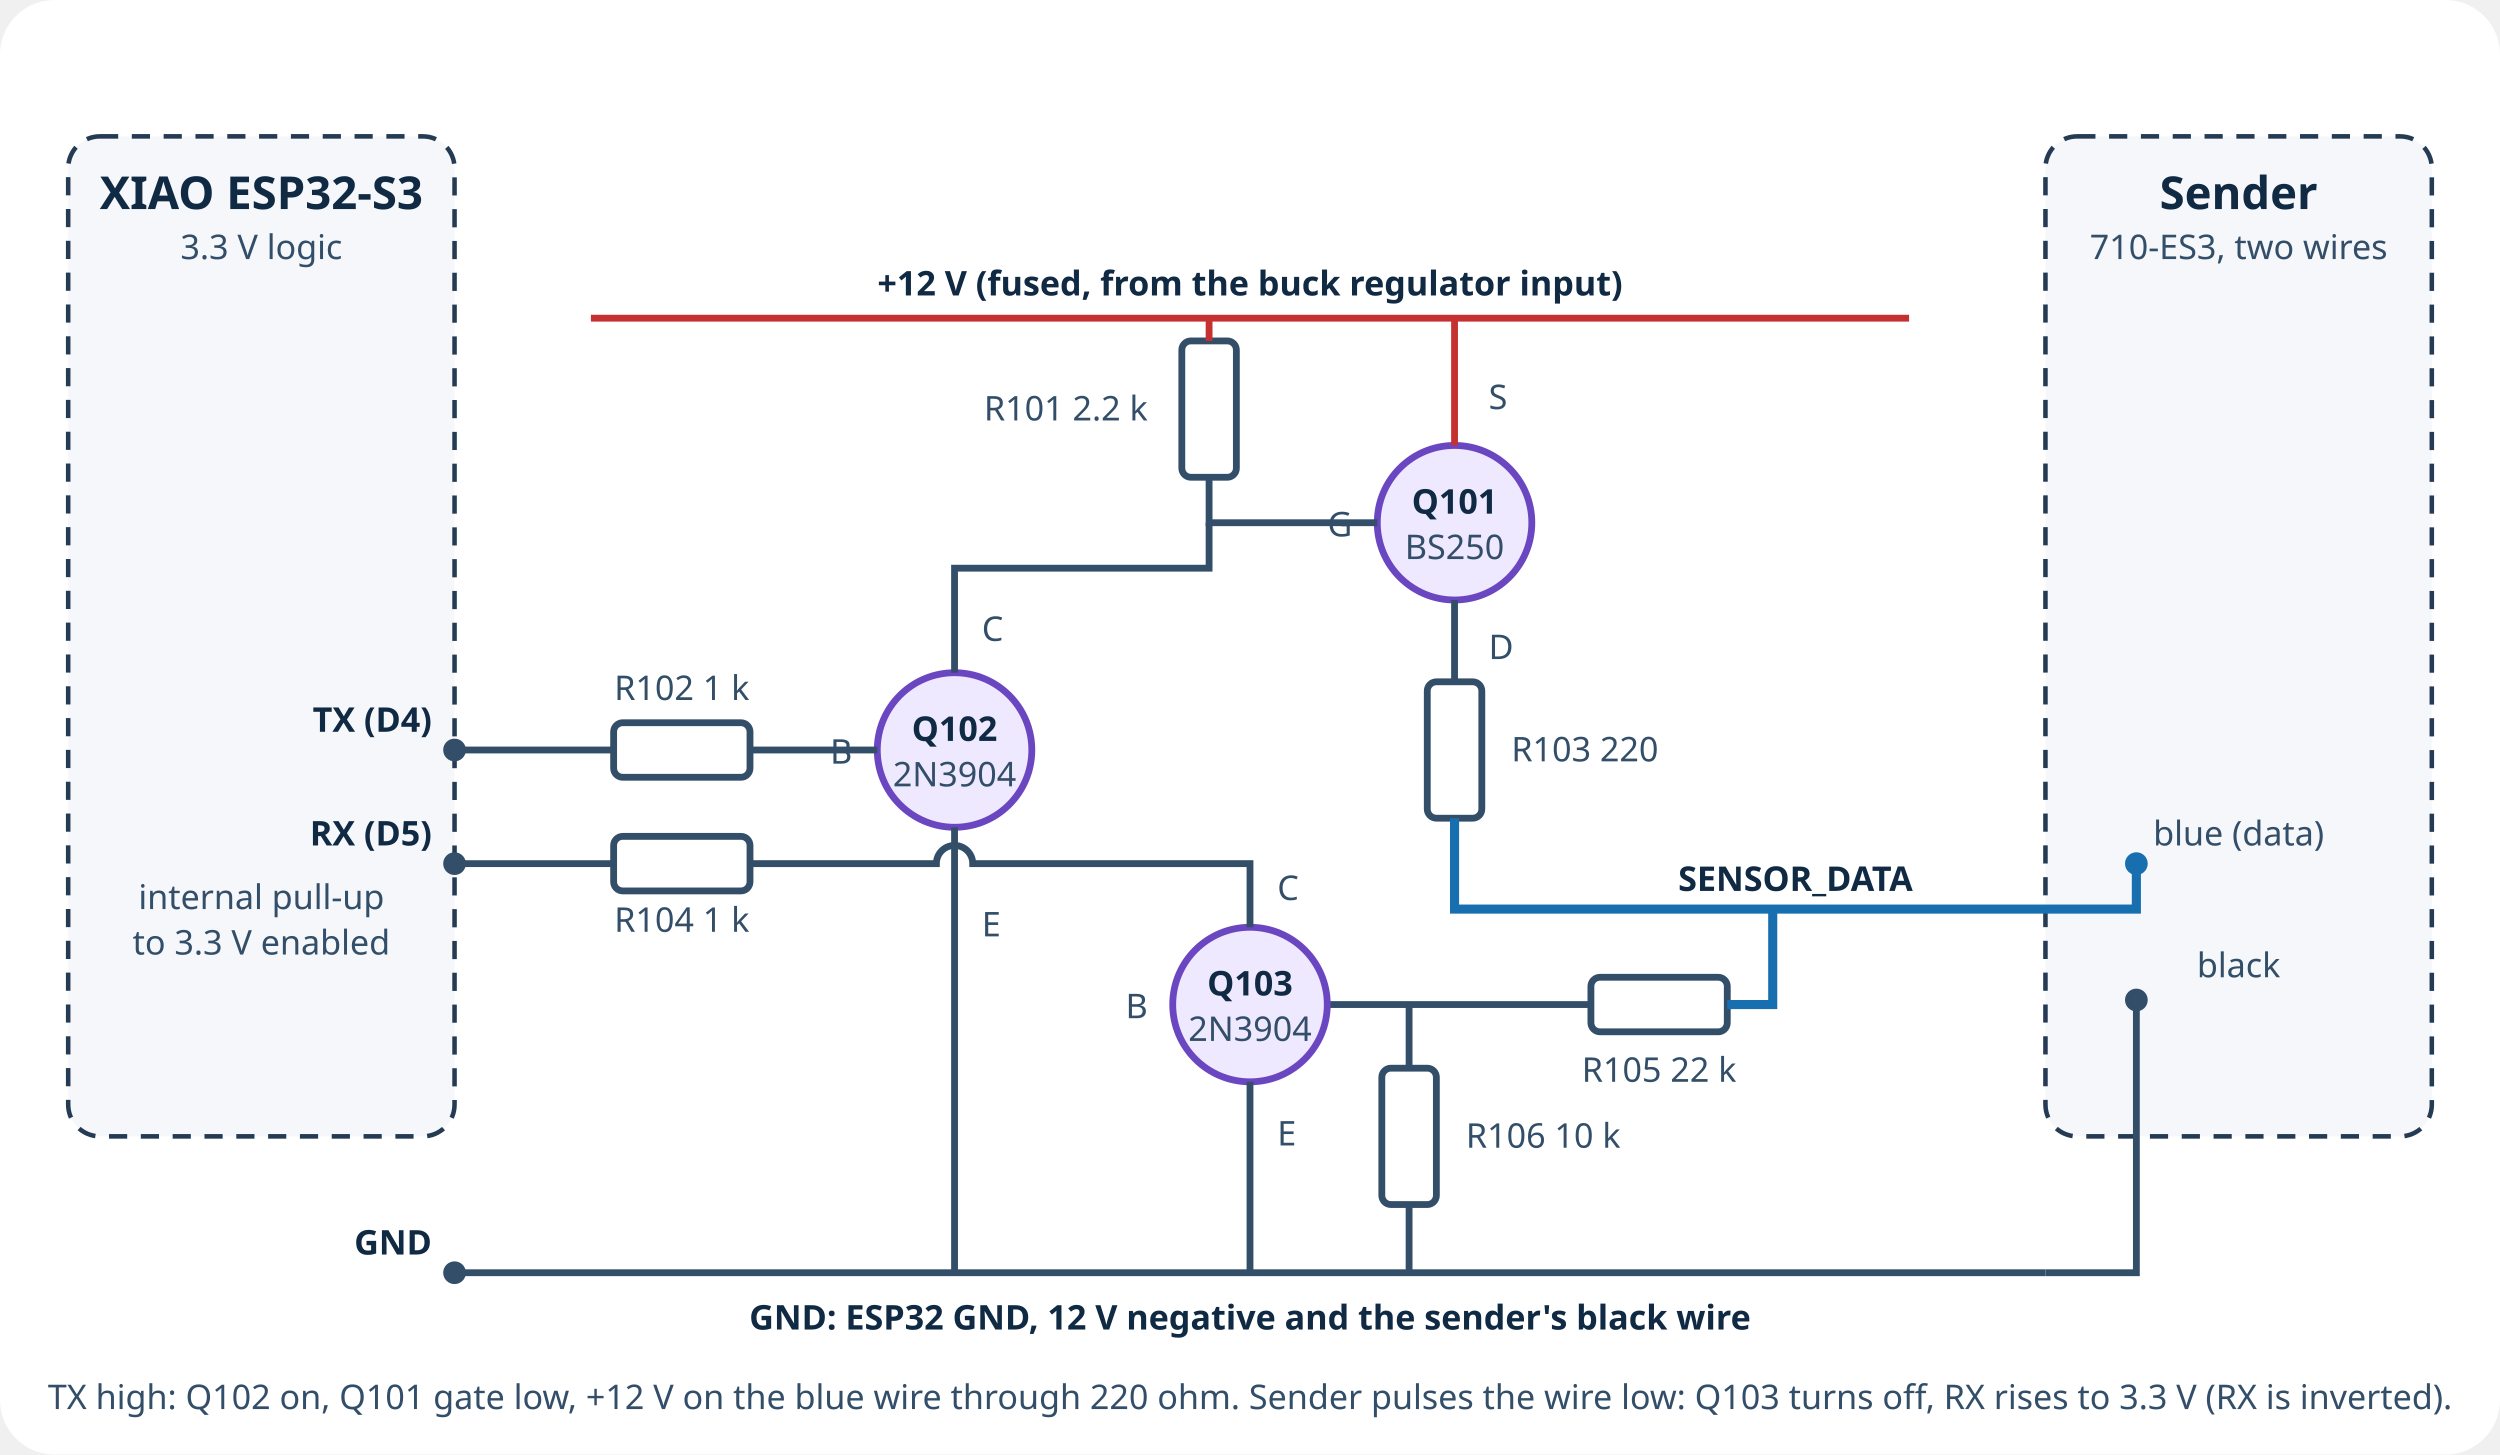
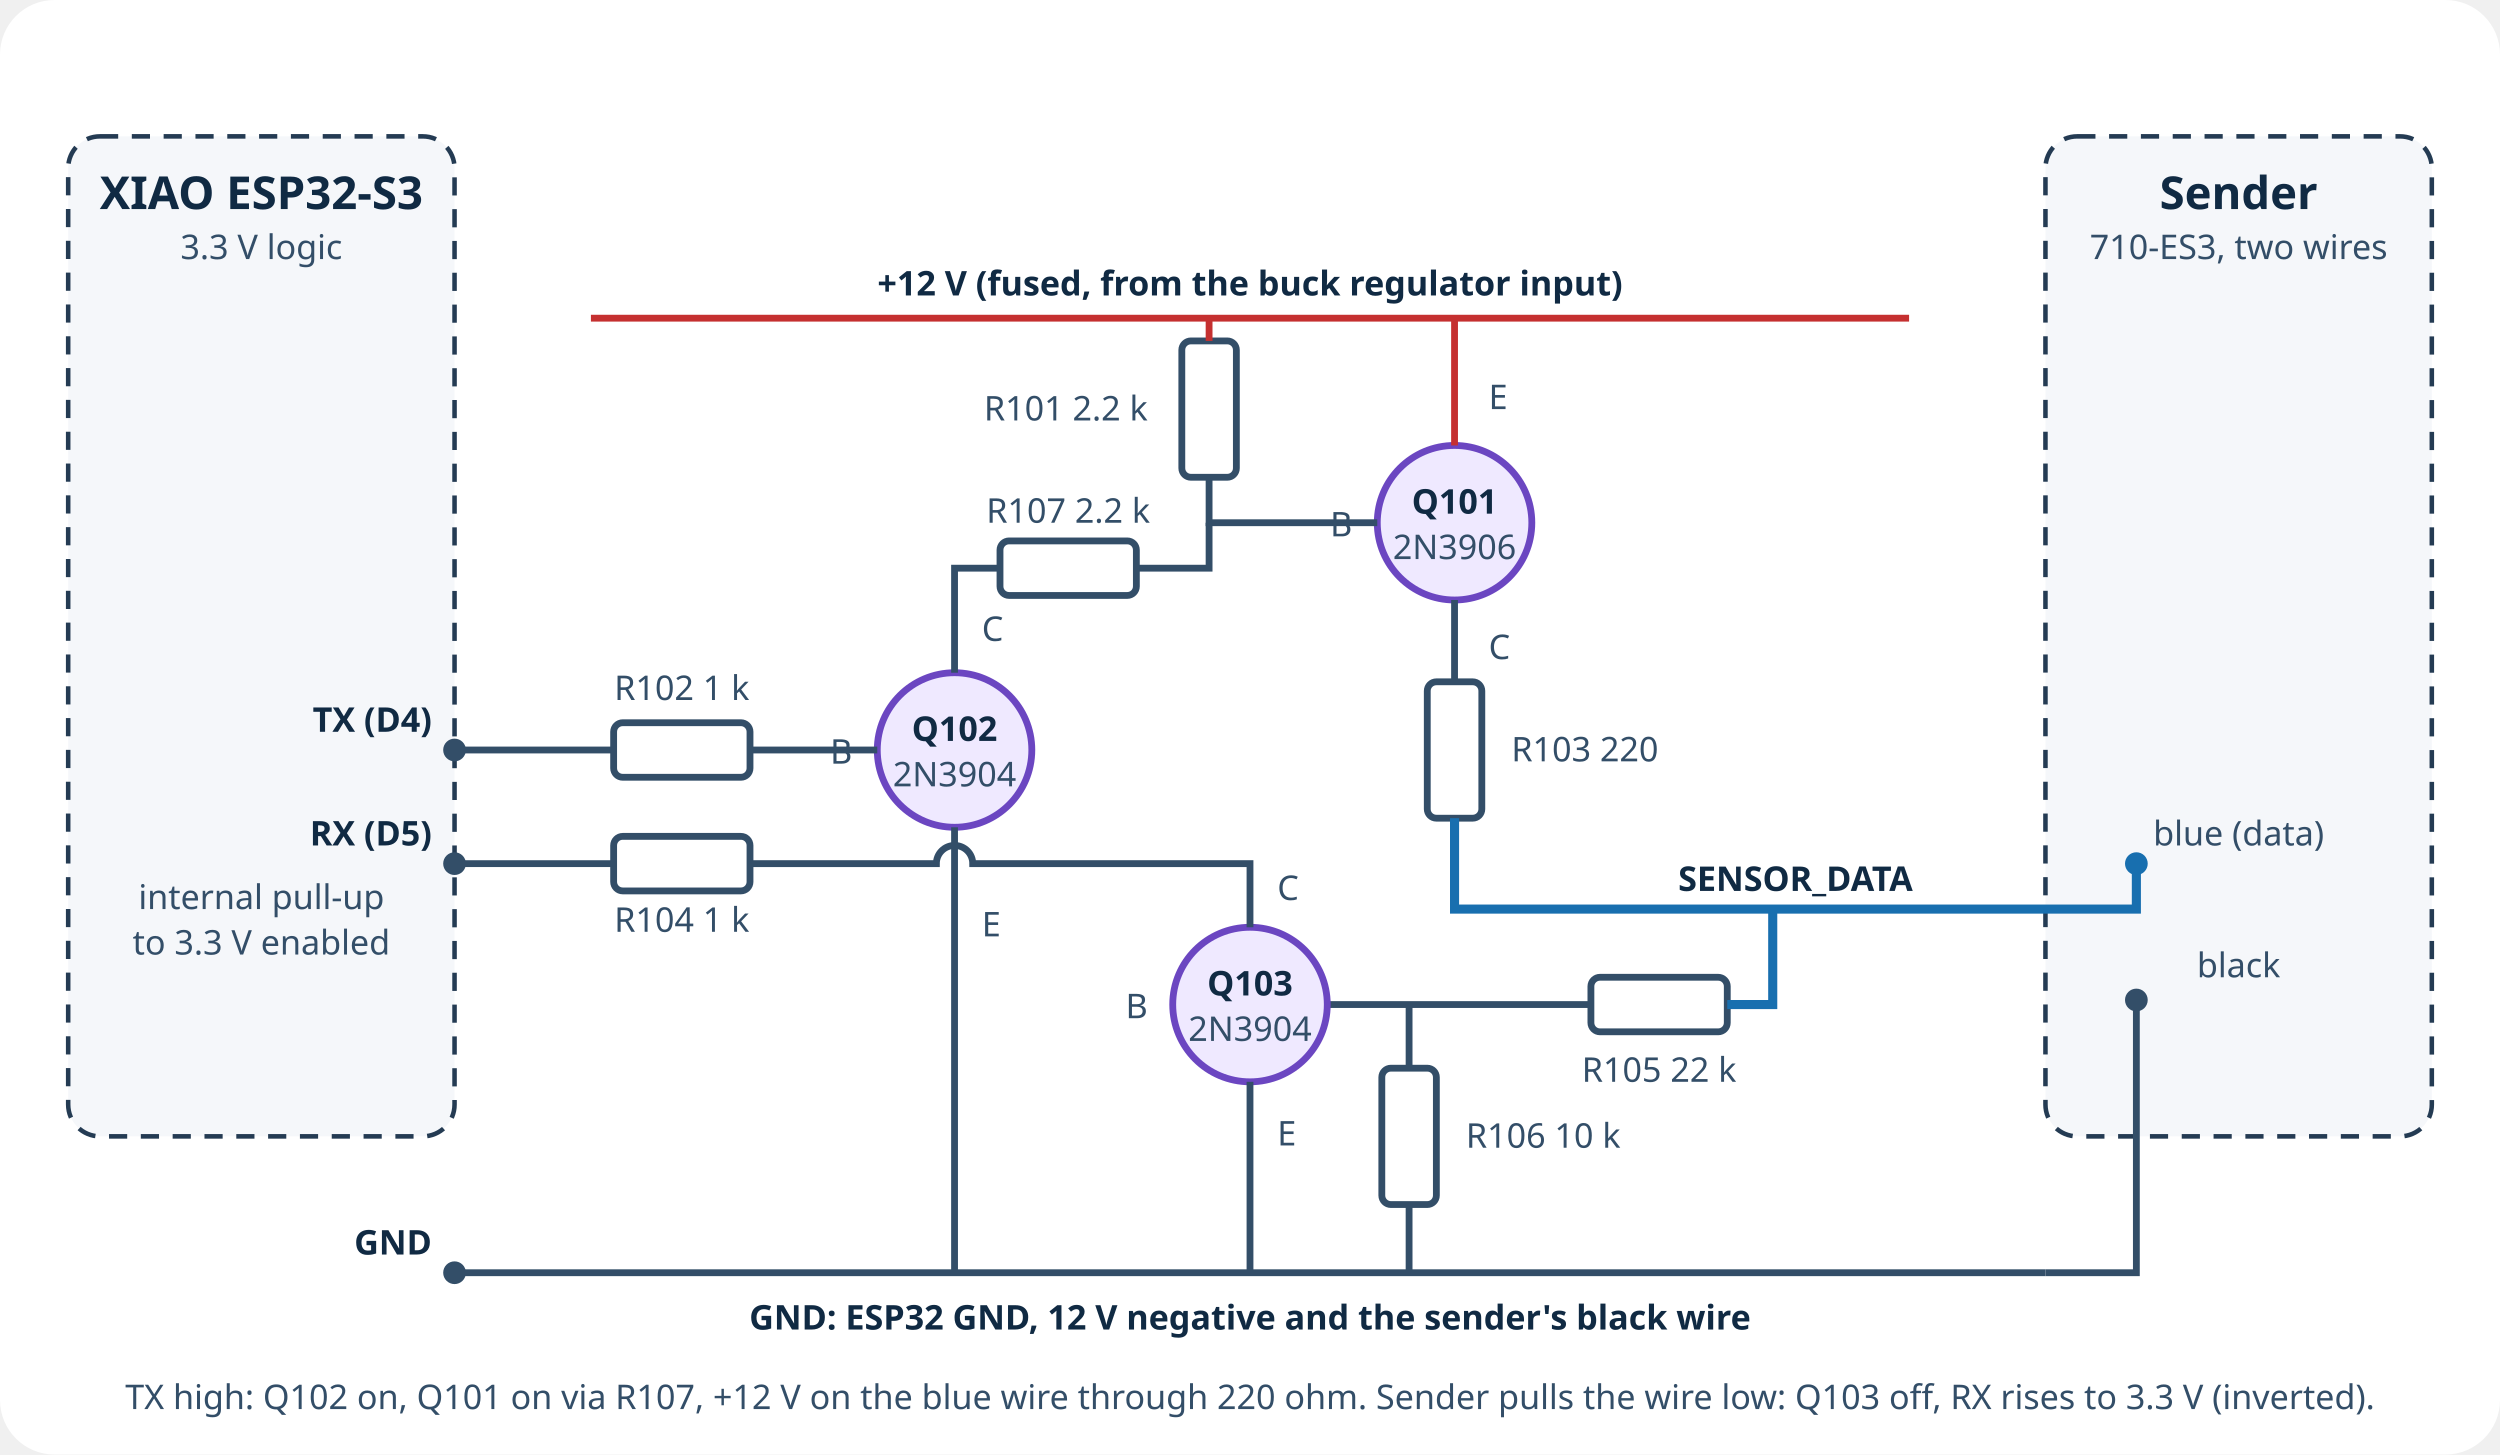
<svg xmlns="http://www.w3.org/2000/svg" width="1100" height="640" viewBox="0 0 1100 640" role="img" aria-labelledby="title desc">
  <defs>
    <style>
      .t{font:600 20px system-ui,sans-serif;fill:#102a43}
      .s{font:15px system-ui,sans-serif;fill:#334e68}
      .sb{font:600 15px system-ui,sans-serif;fill:#102a43}
      .wire{fill:none;stroke:#334e68;stroke-width:3}
      .v12{fill:none;stroke:#c53030;stroke-width:3}
      .gnd{fill:none;stroke:#334e68;stroke-width:3}
      .blue{fill:none;stroke:#186faf;stroke-width:4}
      .res{fill:#fff;stroke:#334e68;stroke-width:3}
      .tr{fill:#efe9ff;stroke:#6b46c1;stroke-width:3}
      .side{fill:#f5f7fa;stroke:#243b53;stroke-width:2;stroke-dasharray:8 6}
    </style>
  </defs>
  <rect width="1100" height="640" rx="24" fill="#fff" />
  <rect class="side" x="30" y="60" width="170" height="440" rx="14" />
  <text class="t" x="115" y="92" text-anchor="middle">XIAO ESP32-S3</text>
  <text class="s" x="115" y="114" text-anchor="middle">3.3 V logic</text>
  <rect class="side" x="900" y="60" width="170" height="440" rx="14" />
  <text class="t" x="985" y="92" text-anchor="middle">Sender</text>
  <text class="s" x="985" y="114" text-anchor="middle">710-ES3, two wires</text>
  <path class="v12" d="M260 140 H840" />
  <text class="sb" x="550" y="130" text-anchor="middle" fill="#c53030">+12 V (fused, from the buck regulator input)</text>
  <path class="gnd" d="M200 560 H900" />
  <text class="sb" x="550" y="585" text-anchor="middle">GND: ESP32 GND, 12 V negative and the sender's black wire</text>
  <path class="gnd" d="M900 560 H940 V440" />
  <text class="s" x="985" y="430" text-anchor="middle">black</text>
  <circle cx="940" cy="440" r="5" fill="#334e68" />
  <circle class="tr" cx="640" cy="230" r="34" />
  <text class="sb" x="640" y="226" text-anchor="middle">Q101</text>
-   <text class="s" x="640" y="246" text-anchor="middle">BS250</text>
-   <text class="s" x="655" y="180" text-anchor="start">S</text>
-   <text class="s" x="595" y="236" text-anchor="end">G</text>
-   <text class="s" x="655" y="290" text-anchor="start">D</text>
+   <text class="s" x="640" y="246" text-anchor="middle">2N3906</text>
+   <text class="s" x="655" y="180" text-anchor="start">E</text>
+   <text class="s" x="595" y="236" text-anchor="end">B</text>
+   <text class="s" x="655" y="290" text-anchor="start">C</text>
  <path class="v12" d="M640 140 V196" />
  <rect class="res" x="520" y="150" width="24" height="60" rx="4" />
  <text class="s" x="505" y="185" text-anchor="end">R101 2.2 k</text>
  <path class="v12" d="M532 140 V150" />
  <path class="wire" d="M532 210 V230 H606" />
+   <rect class="res" x="440" y="238" width="60" height="24" rx="4" />
+   <text class="s" x="470" y="230" text-anchor="middle">R107 2.2 k</text>
  <circle class="tr" cx="420" cy="330" r="34" />
  <text class="sb" x="420" y="326" text-anchor="middle">Q102</text>
  <text class="s" x="420" y="346" text-anchor="middle">2N3904</text>
  <text class="s" x="432" y="282" text-anchor="start">C</text>
  <text class="s" x="375" y="336" text-anchor="end">B</text>
  <text class="s" x="432" y="412" text-anchor="start">E</text>
-   <path class="wire" d="M532 230 V250 H420 V296" />
+   <path class="wire" d="M532 230 V250 H500" />
+   <path class="wire" d="M440 250 H420 V296" />
  <path class="gnd" d="M420 364 V560" />
  <rect class="res" x="270" y="318" width="60" height="24" rx="4" />
  <text class="s" x="300" y="308" text-anchor="middle">R102 1 k</text>
  <path class="wire" d="M200 330 H270" />
  <path class="wire" d="M330 330 H386" />
  <text class="sb" x="190" y="322" text-anchor="end">TX (D4)</text>
  <circle cx="200" cy="330" r="5" fill="#334e68" />
  <path class="wire" d="M640 264 V300" />
  <rect class="res" x="628" y="300" width="24" height="60" rx="4" />
  <text class="s" x="665" y="335" text-anchor="start">R103 220</text>
  <path class="blue" d="M640 360 V400 H940 V380" />
  <circle cx="940" cy="380" r="5" fill="#186faf" />
  <text class="s" x="985" y="372" text-anchor="middle">blue (data)</text>
  <text class="sb" x="790" y="392" text-anchor="middle" fill="#186faf">SENSOR_DATA</text>
  <rect class="res" x="700" y="430" width="60" height="24" rx="4" />
  <text class="s" x="730" y="476" text-anchor="middle">R105 22 k</text>
  <path class="blue" d="M780 400 V442 H760" />
  <path class="wire" d="M700 442 H584" />
  <circle class="tr" cx="550" cy="442" r="34" />
  <text class="sb" x="550" y="438" text-anchor="middle">Q103</text>
  <text class="s" x="550" y="458" text-anchor="middle">2N3904</text>
  <text class="s" x="562" y="396" text-anchor="start">C</text>
  <text class="s" x="505" y="448" text-anchor="end">B</text>
  <text class="s" x="562" y="504" text-anchor="start">E</text>
  <path class="gnd" d="M550 476 V560" />
  <rect class="res" x="608" y="470" width="24" height="60" rx="4" />
  <text class="s" x="645" y="505" text-anchor="start">R106 10 k</text>
  <path class="wire" d="M620 442 V470" />
  <path class="gnd" d="M620 530 V560" />
  <path class="wire" d="M550 408 V380 H428 A8 8 0 0 0 412 380 H330" />
  <rect class="res" x="270" y="368" width="60" height="24" rx="4" />
  <text class="s" x="300" y="410" text-anchor="middle">R104 1 k</text>
  <path class="wire" d="M270 380 H200" />
  <circle cx="200" cy="380" r="5" fill="#334e68" />
  <text class="sb" x="190" y="372" text-anchor="end">RX (D5)</text>
  <text class="s" x="115" y="400" text-anchor="middle">internal pull-up</text>
  <text class="s" x="115" y="420" text-anchor="middle">to 3.3 V enabled</text>
  <circle cx="200" cy="560" r="5" fill="#334e68" />
  <text class="sb" x="190" y="552" text-anchor="end">GND</text>
-   <text class="s" x="550" y="620" text-anchor="middle">TX high: Q102 on, Q101 gate low, +12 V on the blue wire through 220 ohm. Sender pulses the wire low: Q103 turns off, RX rises to 3.3 V (RX is inverted).</text>
+   <text class="s" x="550" y="620" text-anchor="middle">TX high: Q102 on, Q101 on via R107, +12 V on the blue wire through 220 ohm. Sender pulls the wire low: Q103 off, RX rises to 3.3 V (inverted).</text>
</svg>
